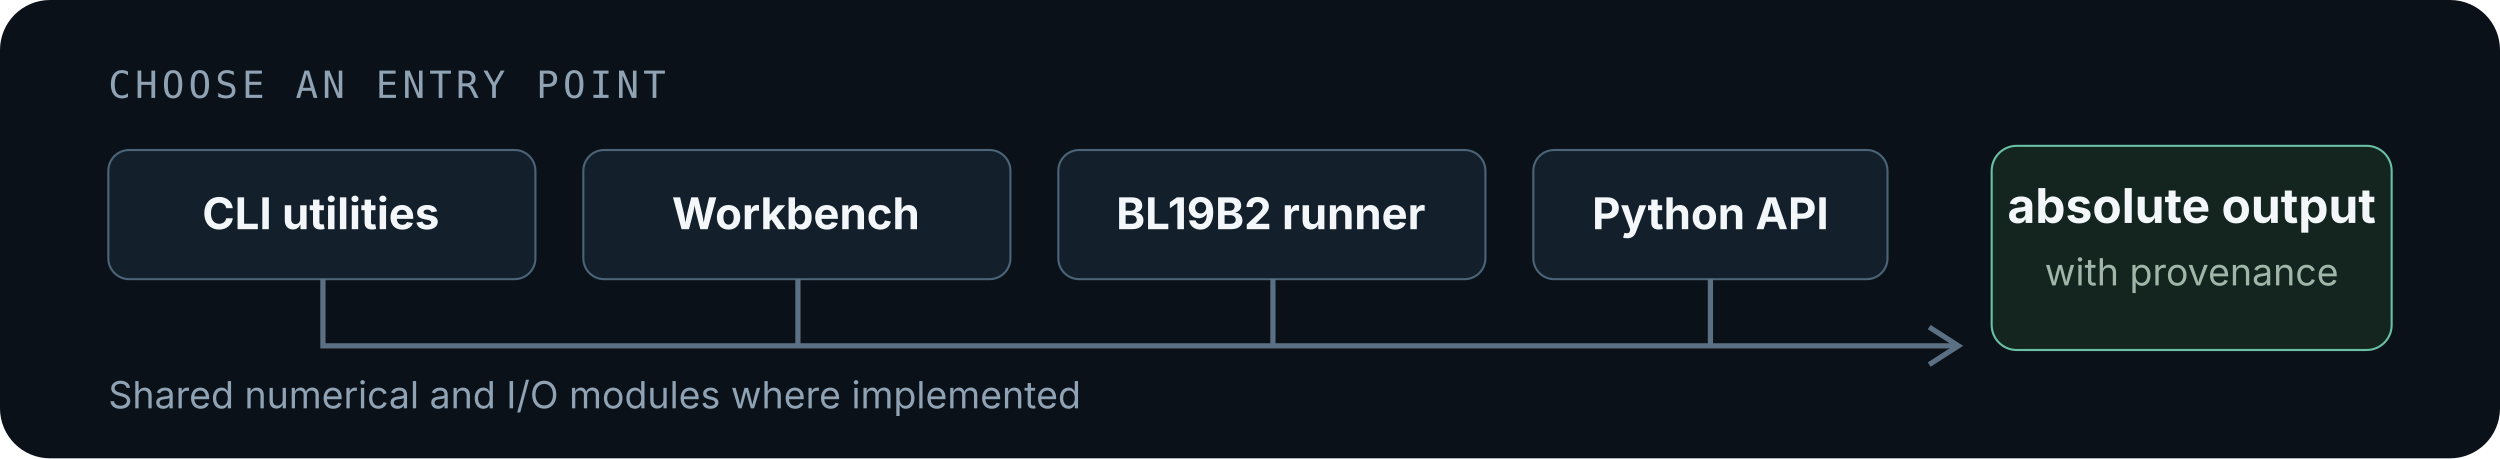
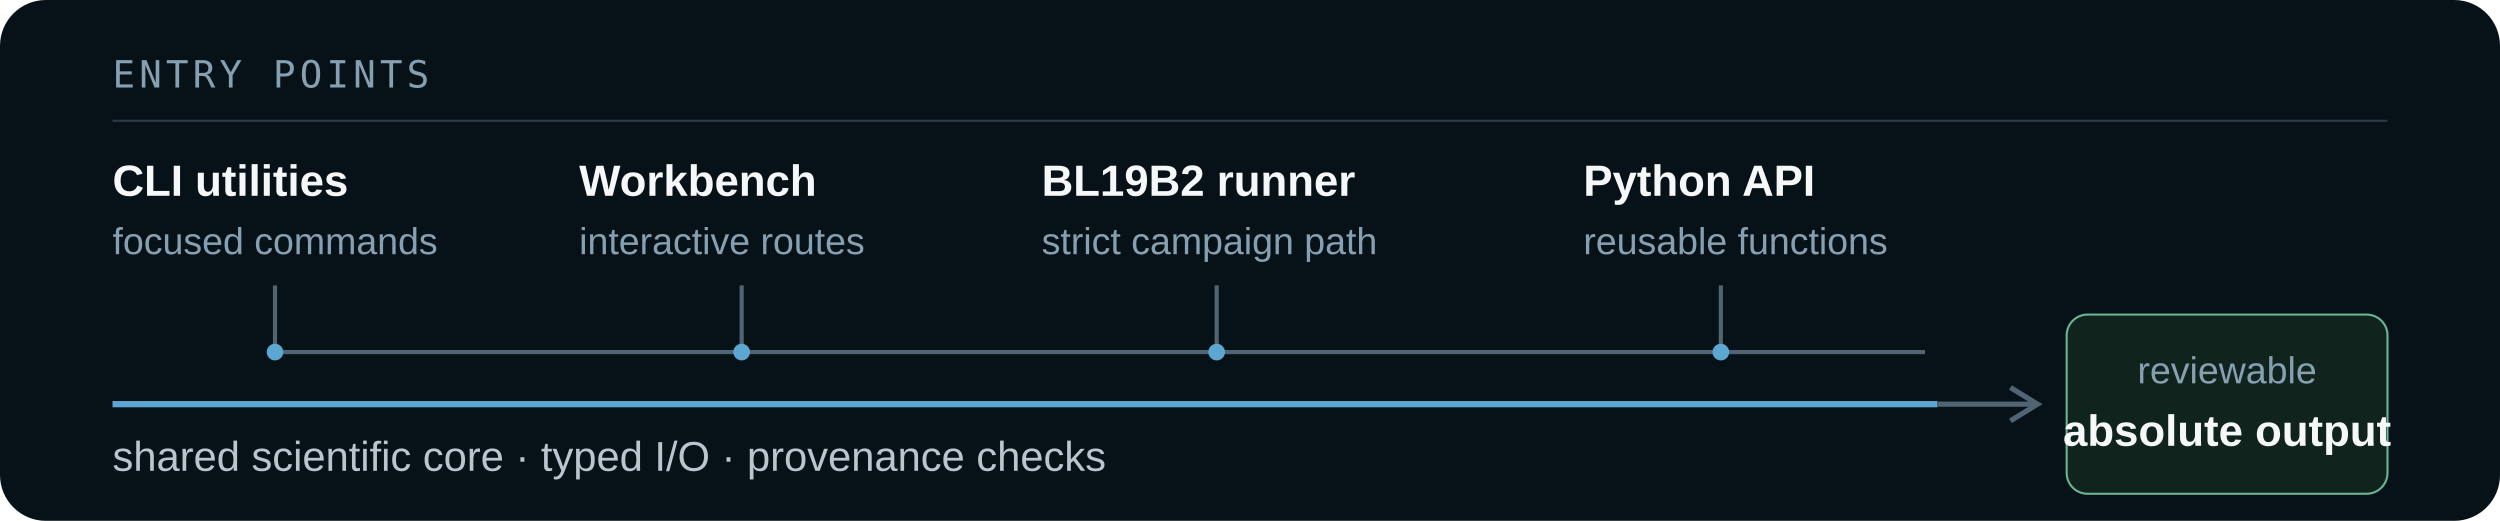
- <svg xmlns="http://www.w3.org/2000/svg" width="1200" height="220" viewBox="0 0 1200 220" role="img" aria-labelledby="title desc">
-   <rect width="1200" height="220" rx="24" fill="#0B1118" />
-   <g font-family="-apple-system,BlinkMacSystemFont,'Segoe UI',sans-serif">
-     <text x="52" y="47" fill="#8FA3B5" font-family="ui-monospace,SFMono-Regular,Menlo,Consolas,monospace" font-size="18" letter-spacing="2">CHOOSE AN ENTRY POINT</text>
-     <g font-size="21" font-weight="650" text-anchor="middle">
-       <rect x="52" y="72" width="205" height="62" rx="10" fill="#13202B" stroke="#4B6478" />
-       <text x="154" y="110" fill="#F4F7FA">CLI utilities</text>
-       <rect x="280" y="72" width="205" height="62" rx="10" fill="#13202B" stroke="#4B6478" />
-       <text x="382" y="110" fill="#F4F7FA">Workbench</text>
-       <rect x="508" y="72" width="205" height="62" rx="10" fill="#13202B" stroke="#4B6478" />
-       <text x="610" y="110" fill="#F4F7FA">BL19B2 runner</text>
-       <rect x="736" y="72" width="170" height="62" rx="10" fill="#13202B" stroke="#4B6478" />
-       <text x="821" y="110" fill="#F4F7FA">Python API</text>
+ <svg xmlns="http://www.w3.org/2000/svg" width="1200" height="250" viewBox="0 0 1200 250" role="img" aria-labelledby="title desc">
+   <rect width="1200" height="250" rx="22" fill="#071218" />
+   <g font-family="-apple-system,BlinkMacSystemFont,'Segoe UI',Arial,sans-serif">
+     <text x="54" y="42" fill="#86A0B2" font-family="ui-monospace,SFMono-Regular,Menlo,Consolas,monospace" font-size="18" letter-spacing="2">ENTRY POINTS</text>
+     <path d="M54 58H1146" stroke="#2A3A45" />
+     <g fill="#F5F7F8" font-size="21" font-weight="650">
+       <text x="54" y="94">CLI utilities</text>
+       <text x="278" y="94">Workbench</text>
+       <text x="500" y="94">BL19B2 runner</text>
+       <text x="760" y="94">Python API</text>
    </g>
-     <path d="M155 134V166H938M383 134V166M611 134V166M821 134V166" fill="none" stroke="#5B7083" stroke-width="2.5" />
-     <path d="M926 157L940 166L926 175" fill="none" stroke="#5B7083" stroke-width="2.5" />
-     <rect x="956" y="70" width="192" height="98" rx="12" fill="#14251F" stroke="#69C0A5" />
-     <text x="1052" y="107" text-anchor="middle" fill="#F4F7FA" font-size="23" font-weight="700">absolute output</text>
-     <text x="1052" y="137" text-anchor="middle" fill="#9FB6A9" font-size="18">with provenance</text>
-     <text x="52" y="196" fill="#8FA3B5" font-size="18">Shared numerical and I/O modules where implemented</text>
+     <g fill="#86A0B2" font-size="18">
+       <text x="54" y="122">focused commands</text>
+       <text x="278" y="122">interactive routes</text>
+       <text x="500" y="122">strict campaign path</text>
+       <text x="760" y="122">reusable functions</text>
+     </g>
+     <g stroke="#506473" stroke-width="2" fill="none">
+       <path d="M132 137V169H924" />
+       <path d="M356 137V169" />
+       <path d="M584 137V169" />
+       <path d="M826 137V169" />
+     </g>
+     <circle cx="132" cy="169" r="4" fill="#5CA7D1" />
+     <circle cx="356" cy="169" r="4" fill="#5CA7D1" />
+     <circle cx="584" cy="169" r="4" fill="#5CA7D1" />
+     <circle cx="826" cy="169" r="4" fill="#5CA7D1" />
+     <path d="M54 194H930" stroke="#5CA7D1" stroke-width="3" />
+     <text x="54" y="226" fill="#B9C6CF" font-size="20">shared scientific core  ·  typed I/O  ·  provenance checks</text>
+     <path d="M930 194H976" stroke="#506473" stroke-width="2.5" />
+     <path d="M965 186L978 194L965 202" fill="none" stroke="#506473" stroke-width="2.5" />
+     <rect x="992" y="151" width="154" height="86" rx="10" fill="#10241D" stroke="#69B594" />
+     <text x="1069" y="184" text-anchor="middle" fill="#86A0B2" font-size="18">reviewable</text>
+     <text x="1069" y="214" text-anchor="middle" fill="#F5F7F8" font-size="21" font-weight="700">absolute output</text>
  </g>
</svg>
